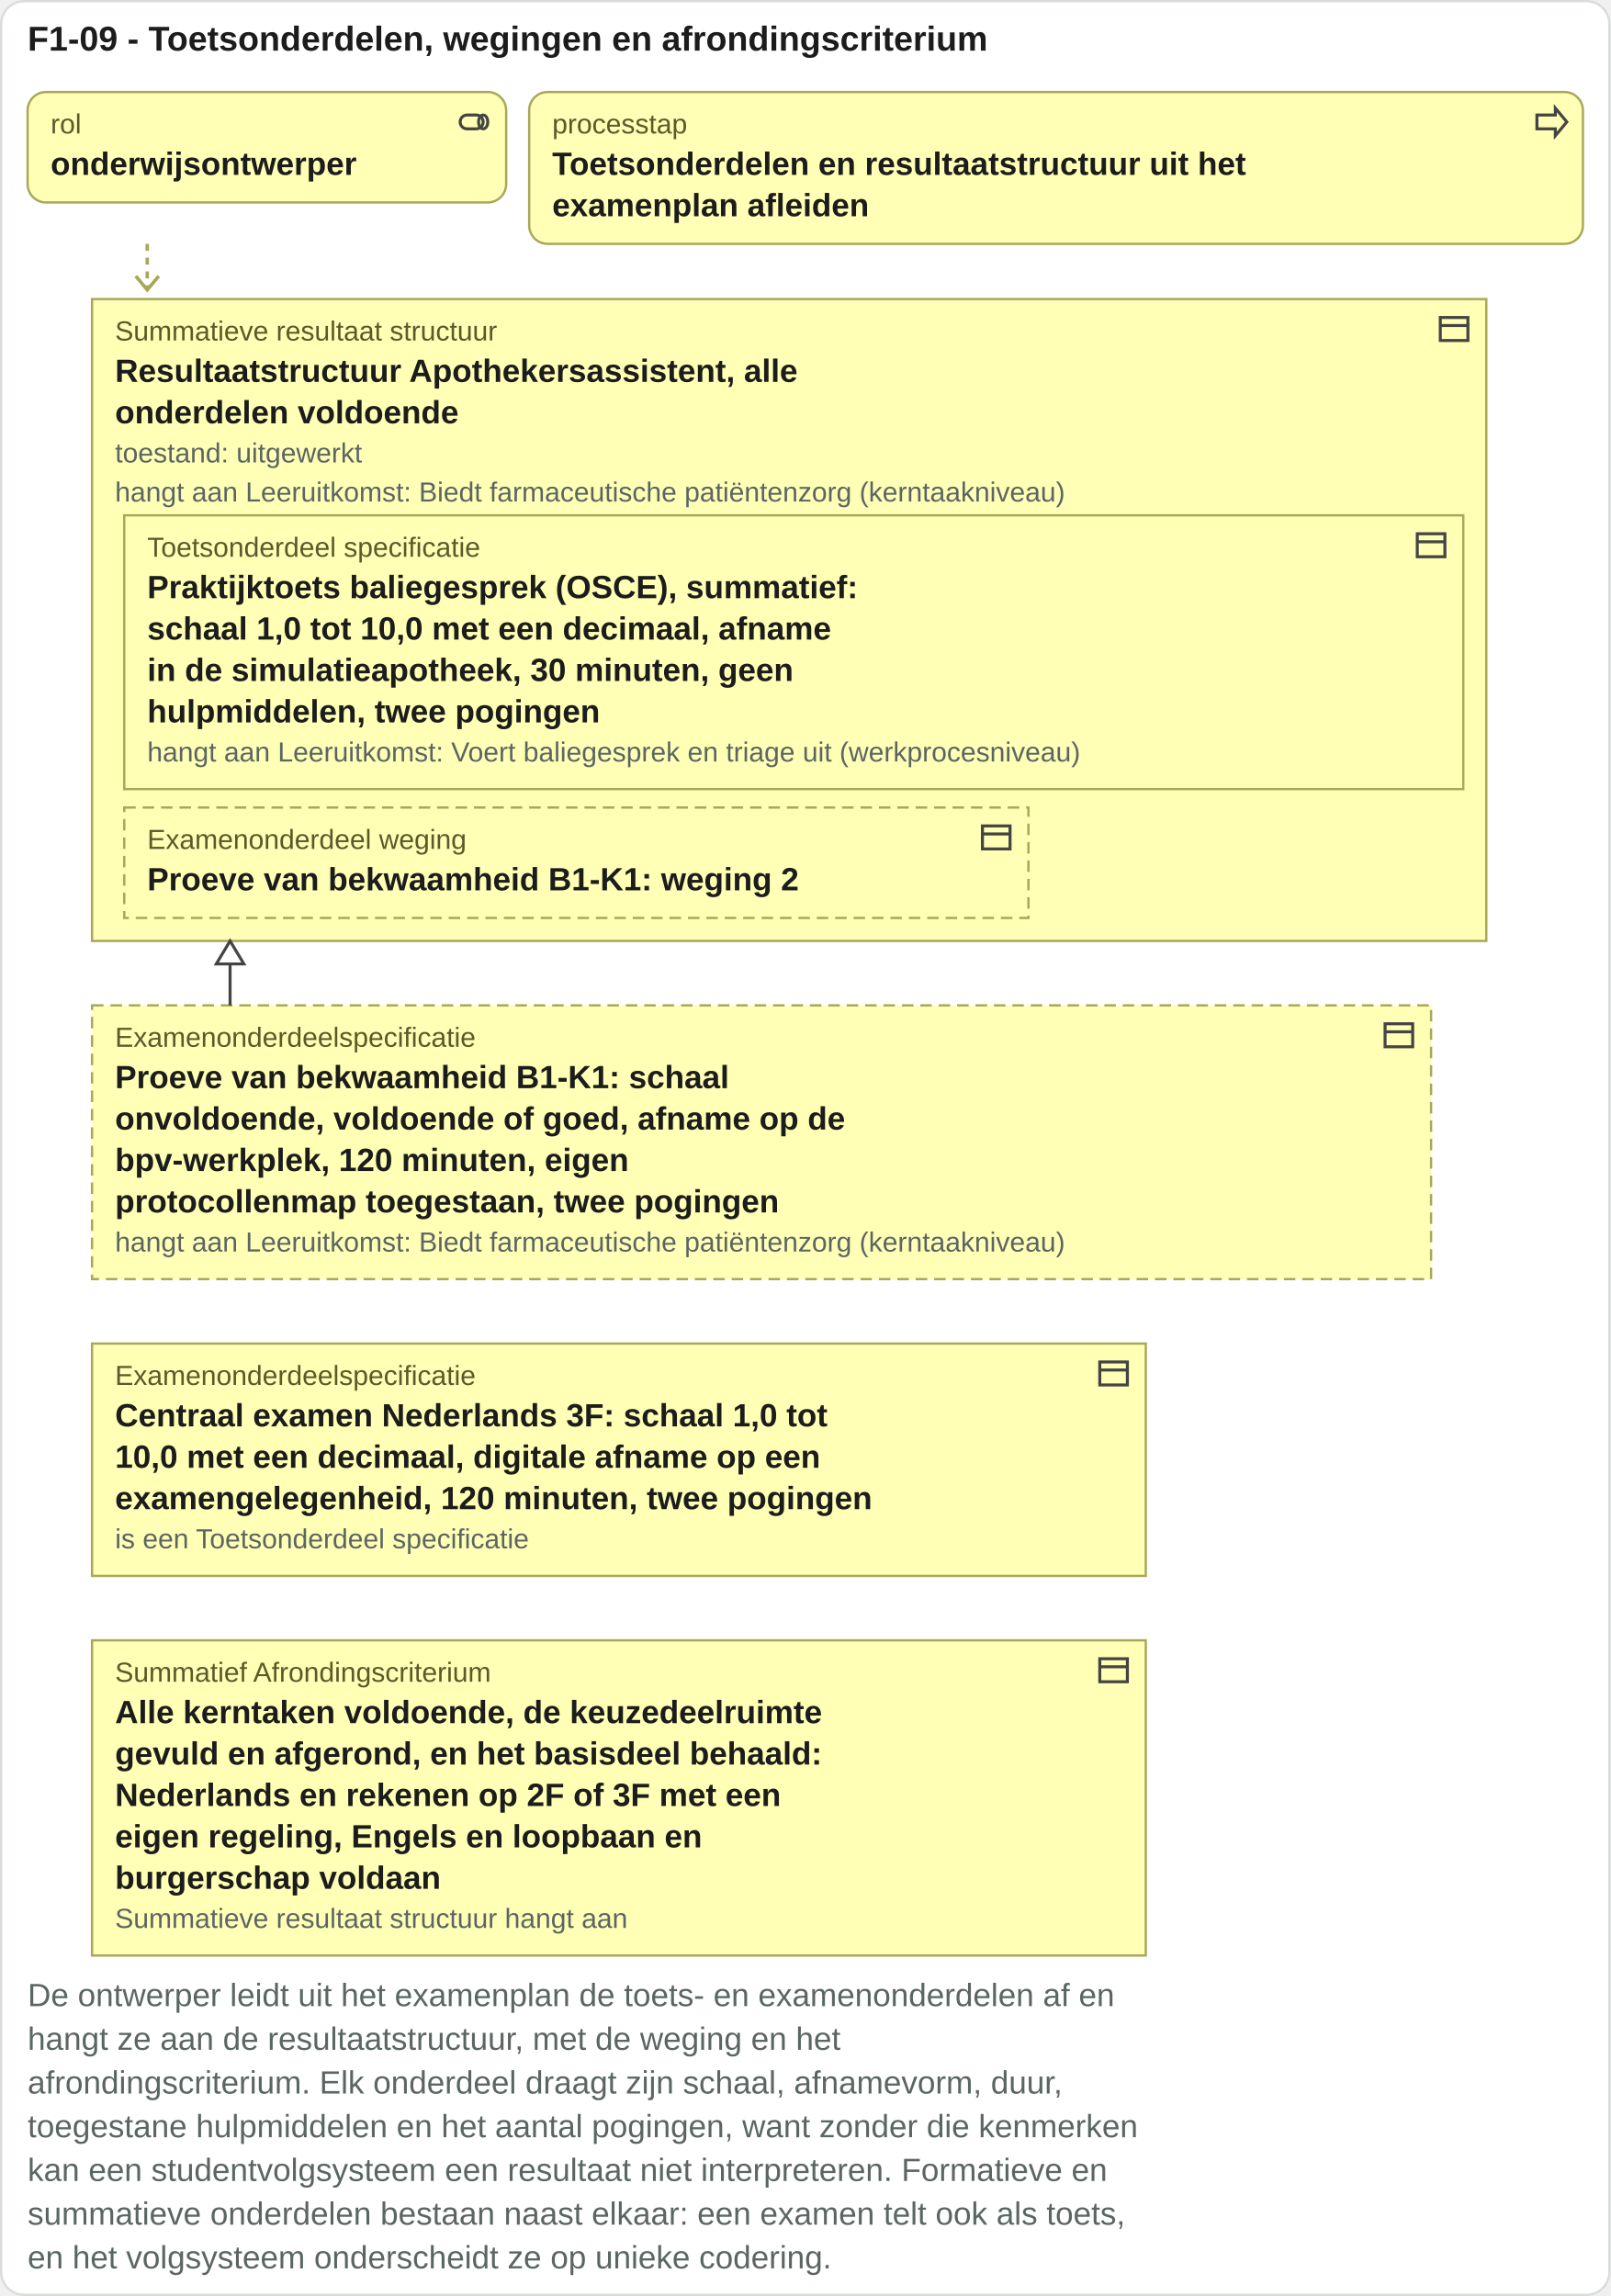
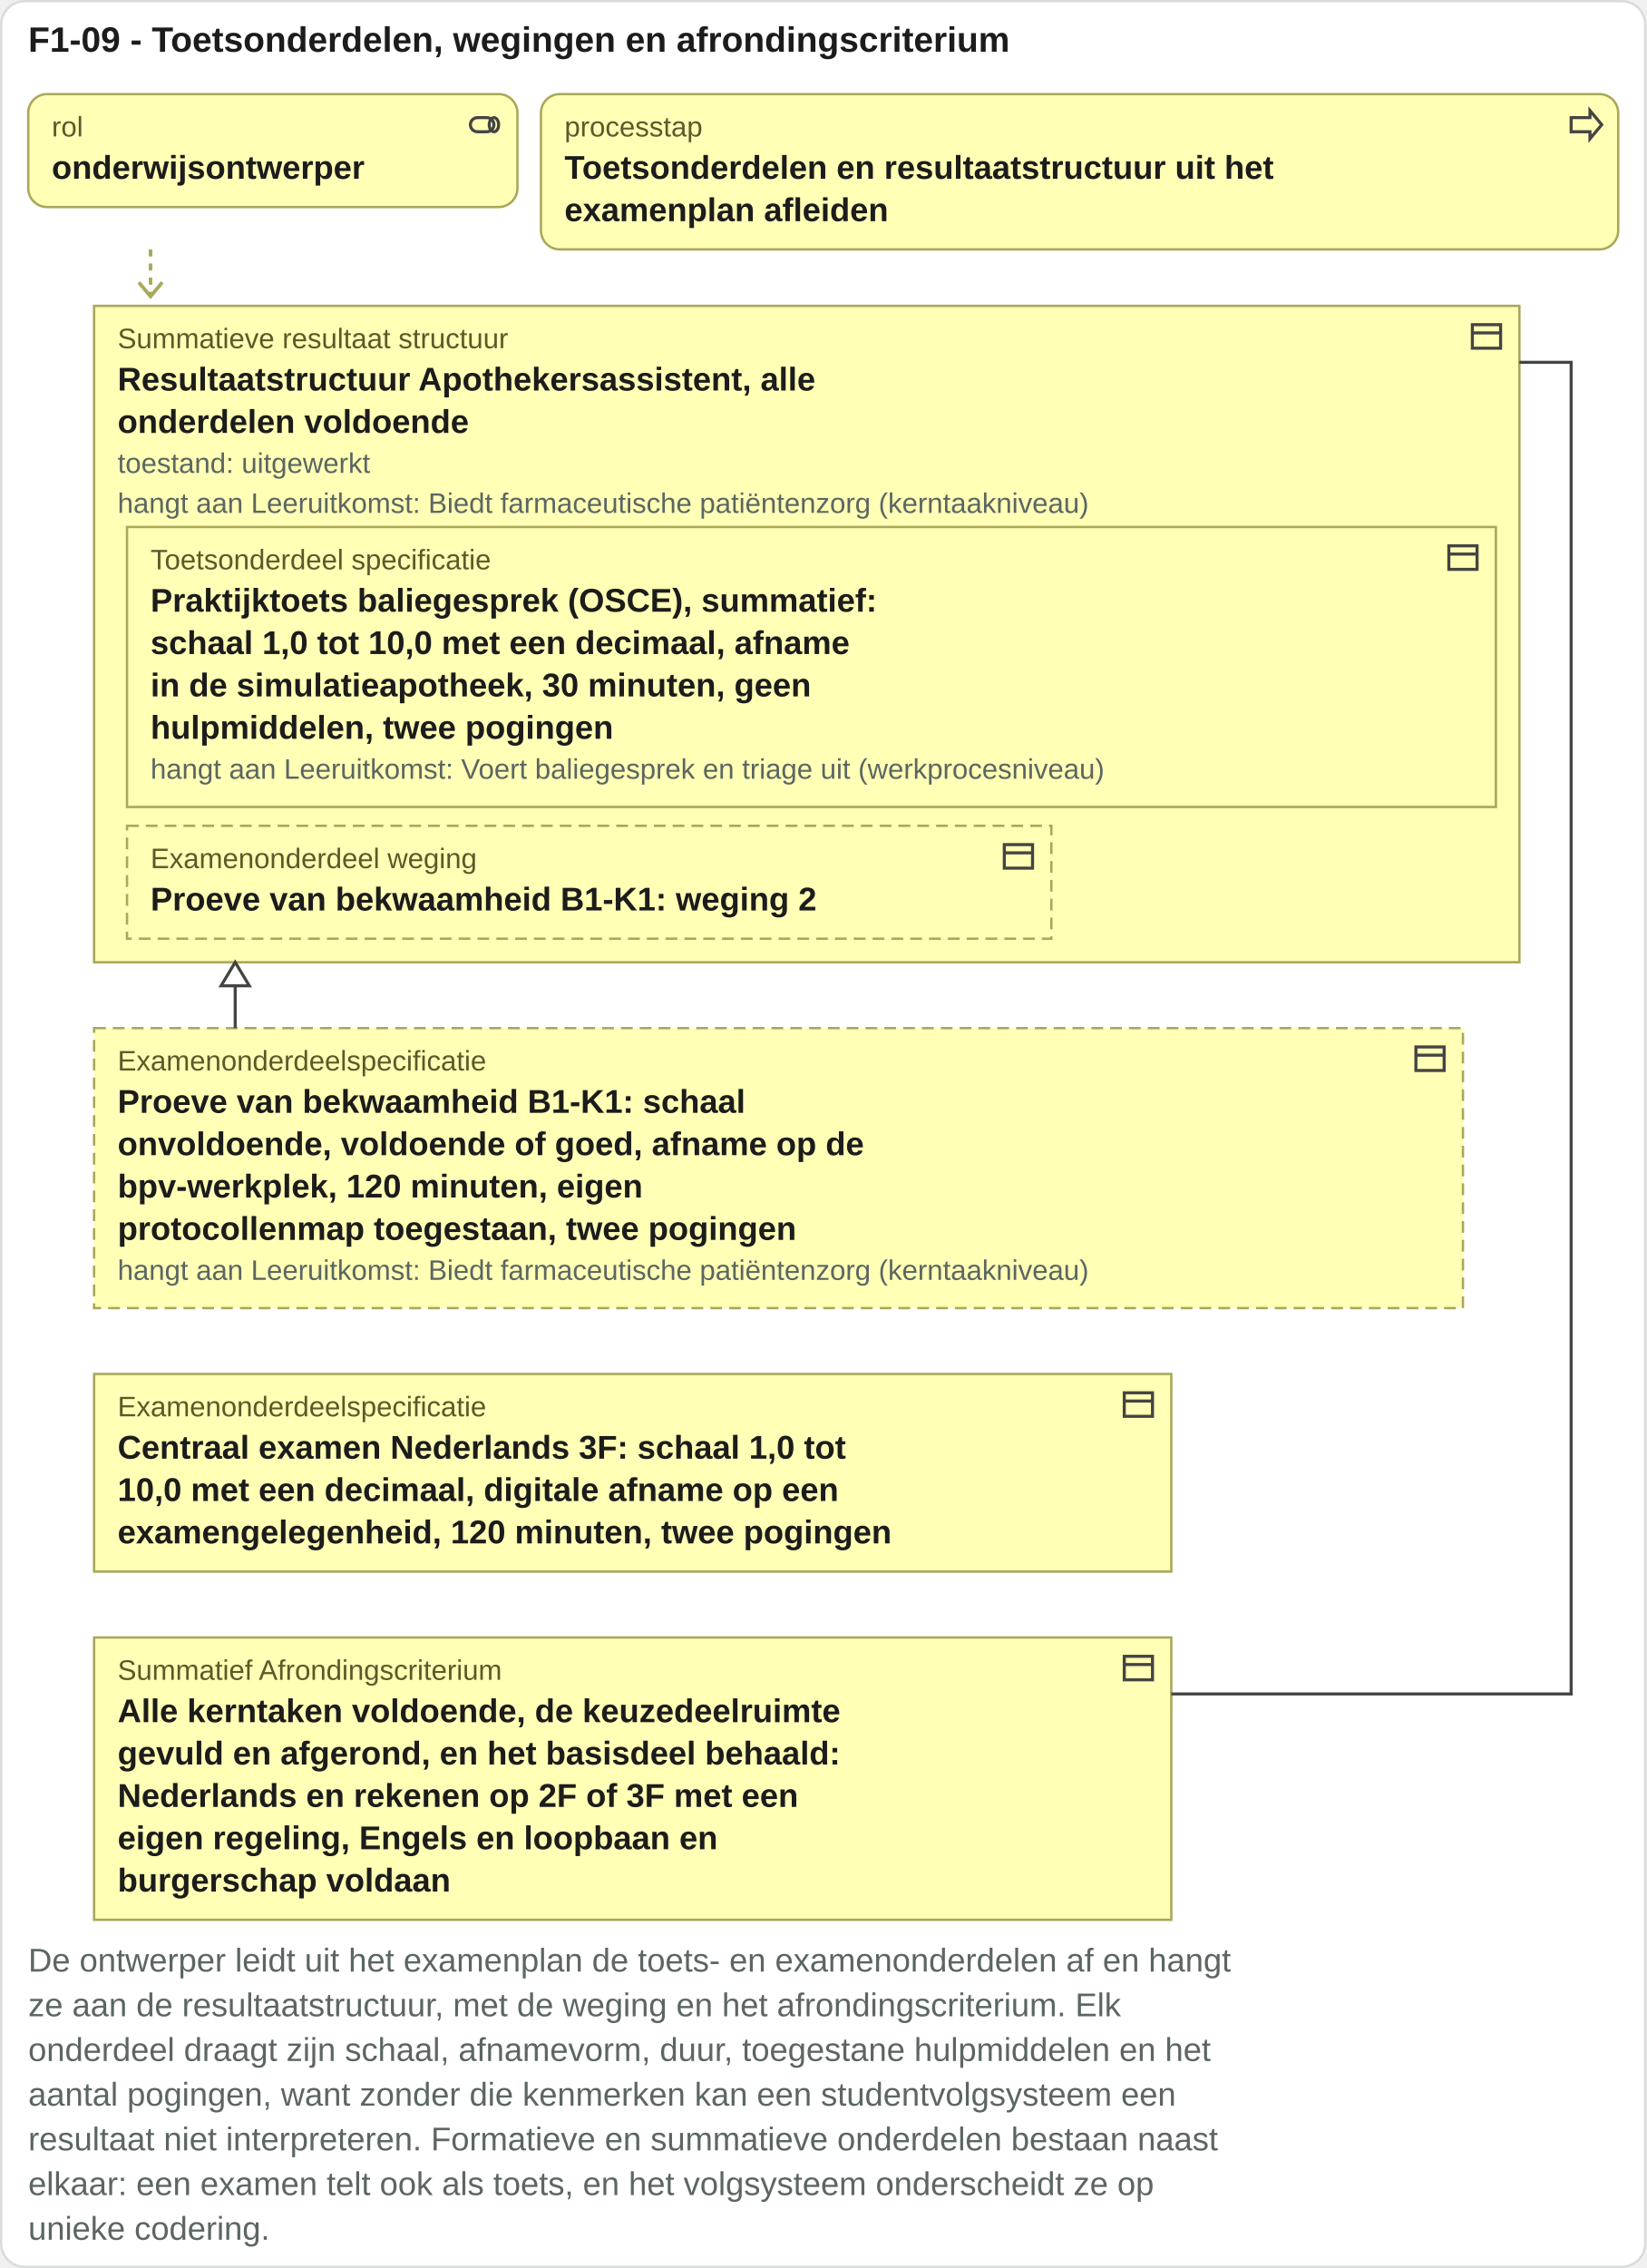
- <svg xmlns="http://www.w3.org/2000/svg" viewBox="0 0 700 998" width="700" height="998">
-   <rect x="0.5" y="0.5" width="699" height="997" rx="10" fill="#ffffff" stroke="#d8ddda" />
+ <svg xmlns="http://www.w3.org/2000/svg" viewBox="0 0 700 964" width="700" height="964">
+   <rect x="0.5" y="0.5" width="699" height="963" rx="10" fill="#ffffff" stroke="#d8ddda" />
  <text x="12" y="22" font-family="Arial, Helvetica, sans-serif" font-size="15" font-weight="bold" fill="#1c1c1c" text-anchor="start">F1-09 - Toetsonderdelen, wegingen en afrondingscriterium</text>
  <rect x="12" y="40" width="208" height="48" rx="8" fill="#ffffb5" stroke="#a8a85a" />
  <g transform="translate(198,45)" fill="none" stroke="#444" stroke-width="1.3">
    <rect x="2" y="5" width="10" height="6" rx="3" />
    <ellipse cx="12" cy="8" rx="2" ry="3" />
  </g>
  <text x="22" y="58" font-family="Arial, Helvetica, sans-serif" font-size="12" fill="#5a5a2a" text-anchor="start">rol</text>
  <text x="22" y="76" font-family="Arial, Helvetica, sans-serif" font-size="14" font-weight="bold" fill="#1c1c1c" text-anchor="start">onderwijsontwerper</text>
  <rect x="230" y="40" width="458" height="66" rx="8" fill="#ffffb5" stroke="#a8a85a" />
  <g transform="translate(666,45)" fill="none" stroke="#444" stroke-width="1.3">
    <path d="M2 5h8V2l5 6-5 6v-3H2z" />
  </g>
  <text x="240" y="58" font-family="Arial, Helvetica, sans-serif" font-size="12" fill="#5a5a2a" text-anchor="start">processtap</text>
  <text x="240" y="76" font-family="Arial, Helvetica, sans-serif" font-size="14" font-weight="bold" fill="#1c1c1c" text-anchor="start">Toetsonderdelen en resultaatstructuur uit het</text>
  <text x="240" y="94" font-family="Arial, Helvetica, sans-serif" font-size="14" font-weight="bold" fill="#1c1c1c" text-anchor="start">examenplan afleiden</text>
  <path d="M64 106 V126" stroke="#a8a85a" stroke-width="1.5" stroke-dasharray="3 3" />
  <path d="M59 120 l5 6 5 -6" fill="none" stroke="#a8a85a" stroke-width="1.5" />
  <rect x="40" y="130" width="606" height="279" rx="0" fill="#ffffb5" stroke="#a8a85a" />
  <g transform="translate(624,135)" fill="none" stroke="#444" stroke-width="1.3">
    <rect x="2" y="3" width="12" height="10" />
    <path d="M2 6.5h12" />
  </g>
  <text x="50" y="148" font-family="Arial, Helvetica, sans-serif" font-size="12" fill="#5a5a2a" text-anchor="start">Summatieve resultaat structuur</text>
  <rect x="54" y="224" width="582" height="119" rx="0" fill="#ffffb5" stroke="#a8a85a" />
  <g transform="translate(614,229)" fill="none" stroke="#444" stroke-width="1.3">
    <rect x="2" y="3" width="12" height="10" />
    <path d="M2 6.5h12" />
  </g>
  <text x="64" y="242" font-family="Arial, Helvetica, sans-serif" font-size="12" fill="#5a5a2a" text-anchor="start">Toetsonderdeel specificatie</text>
  <text x="64" y="260" font-family="Arial, Helvetica, sans-serif" font-size="14" font-weight="bold" fill="#1c1c1c" text-anchor="start">Praktijktoets baliegesprek (OSCE), summatief:</text>
  <text x="64" y="278" font-family="Arial, Helvetica, sans-serif" font-size="14" font-weight="bold" fill="#1c1c1c" text-anchor="start">schaal 1,0 tot 10,0 met een decimaal, afname</text>
  <text x="64" y="296" font-family="Arial, Helvetica, sans-serif" font-size="14" font-weight="bold" fill="#1c1c1c" text-anchor="start">in de simulatieapotheek, 30 minuten, geen</text>
  <text x="64" y="314" font-family="Arial, Helvetica, sans-serif" font-size="14" font-weight="bold" fill="#1c1c1c" text-anchor="start">hulpmiddelen, twee pogingen</text>
  <text x="64" y="331" font-family="Arial, Helvetica, sans-serif" font-size="12" fill="#5b6663" text-anchor="start">hangt aan Leeruitkomst: Voert baliegesprek en triage uit (werkprocesniveau)</text>
  <rect x="54" y="351" width="393" height="48" rx="0" fill="#ffffb5" stroke="#a8a85a" stroke-dasharray="5 3" />
  <g transform="translate(425,356)" fill="none" stroke="#444" stroke-width="1.3">
    <rect x="2" y="3" width="12" height="10" />
    <path d="M2 6.5h12" />
  </g>
  <text x="64" y="369" font-family="Arial, Helvetica, sans-serif" font-size="12" fill="#5a5a2a" text-anchor="start">Examenonderdeel weging</text>
  <text x="64" y="387" font-family="Arial, Helvetica, sans-serif" font-size="14" font-weight="bold" fill="#1c1c1c" text-anchor="start">Proeve van bekwaamheid B1-K1: weging 2</text>
  <text x="50" y="166" font-family="Arial, Helvetica, sans-serif" font-size="14" font-weight="bold" fill="#1c1c1c" text-anchor="start">Resultaatstructuur Apothekersassistent, alle</text>
  <text x="50" y="184" font-family="Arial, Helvetica, sans-serif" font-size="14" font-weight="bold" fill="#1c1c1c" text-anchor="start">onderdelen voldoende</text>
  <text x="50" y="201" font-family="Arial, Helvetica, sans-serif" font-size="12" fill="#5b6663" text-anchor="start">toestand: uitgewerkt</text>
  <text x="50" y="218" font-family="Arial, Helvetica, sans-serif" font-size="12" fill="#5b6663" text-anchor="start">hangt aan Leeruitkomst: Biedt farmaceutische patiëntenzorg (kerntaakniveau)</text>
  <rect x="40" y="437" width="582" height="119" rx="0" fill="#ffffb5" stroke="#a8a85a" stroke-dasharray="5 3" />
  <g transform="translate(600,442)" fill="none" stroke="#444" stroke-width="1.3">
    <rect x="2" y="3" width="12" height="10" />
    <path d="M2 6.5h12" />
  </g>
  <text x="50" y="455" font-family="Arial, Helvetica, sans-serif" font-size="12" fill="#5a5a2a" text-anchor="start">Examenonderdeelspecificatie</text>
  <text x="50" y="473" font-family="Arial, Helvetica, sans-serif" font-size="14" font-weight="bold" fill="#1c1c1c" text-anchor="start">Proeve van bekwaamheid B1-K1: schaal</text>
  <text x="50" y="491" font-family="Arial, Helvetica, sans-serif" font-size="14" font-weight="bold" fill="#1c1c1c" text-anchor="start">onvoldoende, voldoende of goed, afname op de</text>
  <text x="50" y="509" font-family="Arial, Helvetica, sans-serif" font-size="14" font-weight="bold" fill="#1c1c1c" text-anchor="start">bpv-werkplek, 120 minuten, eigen</text>
  <text x="50" y="527" font-family="Arial, Helvetica, sans-serif" font-size="14" font-weight="bold" fill="#1c1c1c" text-anchor="start">protocollenmap toegestaan, twee pogingen</text>
  <text x="50" y="544" font-family="Arial, Helvetica, sans-serif" font-size="12" fill="#5b6663" text-anchor="start">hangt aan Leeruitkomst: Biedt farmaceutische patiëntenzorg (kerntaakniveau)</text>
-   <rect x="40" y="584" width="458" height="101" rx="0" fill="#ffffb5" stroke="#a8a85a" />
+   <rect x="40" y="584" width="458" height="84" rx="0" fill="#ffffb5" stroke="#a8a85a" />
  <g transform="translate(476,589)" fill="none" stroke="#444" stroke-width="1.3">
    <rect x="2" y="3" width="12" height="10" />
    <path d="M2 6.5h12" />
  </g>
  <text x="50" y="602" font-family="Arial, Helvetica, sans-serif" font-size="12" fill="#5a5a2a" text-anchor="start">Examenonderdeelspecificatie</text>
  <text x="50" y="620" font-family="Arial, Helvetica, sans-serif" font-size="14" font-weight="bold" fill="#1c1c1c" text-anchor="start">Centraal examen Nederlands 3F: schaal 1,0 tot</text>
  <text x="50" y="638" font-family="Arial, Helvetica, sans-serif" font-size="14" font-weight="bold" fill="#1c1c1c" text-anchor="start">10,0 met een decimaal, digitale afname op een</text>
  <text x="50" y="656" font-family="Arial, Helvetica, sans-serif" font-size="14" font-weight="bold" fill="#1c1c1c" text-anchor="start">examengelegenheid, 120 minuten, twee pogingen</text>
-   <text x="50" y="673" font-family="Arial, Helvetica, sans-serif" font-size="12" fill="#5b6663" text-anchor="start">is een Toetsonderdeel specificatie</text>
-   <rect x="40" y="713" width="458" height="137" rx="0" fill="#ffffb5" stroke="#a8a85a" />
-   <g transform="translate(476,718)" fill="none" stroke="#444" stroke-width="1.3">
+   <rect x="40" y="696" width="458" height="120" rx="0" fill="#ffffb5" stroke="#a8a85a" />
+   <g transform="translate(476,701)" fill="none" stroke="#444" stroke-width="1.3">
    <rect x="2" y="3" width="12" height="10" />
    <path d="M2 6.5h12" />
  </g>
-   <text x="50" y="731" font-family="Arial, Helvetica, sans-serif" font-size="12" fill="#5a5a2a" text-anchor="start">Summatief Afrondingscriterium</text>
-   <text x="50" y="749" font-family="Arial, Helvetica, sans-serif" font-size="14" font-weight="bold" fill="#1c1c1c" text-anchor="start">Alle kerntaken voldoende, de keuzedeelruimte</text>
-   <text x="50" y="767" font-family="Arial, Helvetica, sans-serif" font-size="14" font-weight="bold" fill="#1c1c1c" text-anchor="start">gevuld en afgerond, en het basisdeel behaald:</text>
-   <text x="50" y="785" font-family="Arial, Helvetica, sans-serif" font-size="14" font-weight="bold" fill="#1c1c1c" text-anchor="start">Nederlands en rekenen op 2F of 3F met een</text>
-   <text x="50" y="803" font-family="Arial, Helvetica, sans-serif" font-size="14" font-weight="bold" fill="#1c1c1c" text-anchor="start">eigen regeling, Engels en loopbaan en</text>
-   <text x="50" y="821" font-family="Arial, Helvetica, sans-serif" font-size="14" font-weight="bold" fill="#1c1c1c" text-anchor="start">burgerschap voldaan</text>
-   <text x="50" y="838" font-family="Arial, Helvetica, sans-serif" font-size="12" fill="#5b6663" text-anchor="start">Summatieve resultaat structuur hangt aan</text>
+   <text x="50" y="714" font-family="Arial, Helvetica, sans-serif" font-size="12" fill="#5a5a2a" text-anchor="start">Summatief Afrondingscriterium</text>
+   <text x="50" y="732" font-family="Arial, Helvetica, sans-serif" font-size="14" font-weight="bold" fill="#1c1c1c" text-anchor="start">Alle kerntaken voldoende, de keuzedeelruimte</text>
+   <text x="50" y="750" font-family="Arial, Helvetica, sans-serif" font-size="14" font-weight="bold" fill="#1c1c1c" text-anchor="start">gevuld en afgerond, en het basisdeel behaald:</text>
+   <text x="50" y="768" font-family="Arial, Helvetica, sans-serif" font-size="14" font-weight="bold" fill="#1c1c1c" text-anchor="start">Nederlands en rekenen op 2F of 3F met een</text>
+   <text x="50" y="786" font-family="Arial, Helvetica, sans-serif" font-size="14" font-weight="bold" fill="#1c1c1c" text-anchor="start">eigen regeling, Engels en loopbaan en</text>
+   <text x="50" y="804" font-family="Arial, Helvetica, sans-serif" font-size="14" font-weight="bold" fill="#1c1c1c" text-anchor="start">burgerschap voldaan</text>
  <path d="M100 409V437" stroke="#444" stroke-width="1.3" fill="none" />
  <path d="M100 409l-6 10h12z" fill="#ffffff" stroke="#444" stroke-width="1.3" />
-   <text x="12" y="872" font-family="Arial, Helvetica, sans-serif" font-size="14" fill="#5b6663" text-anchor="start">De ontwerper leidt uit het examenplan de toets- en examenonderdelen af en</text>
-   <text x="12" y="891" font-family="Arial, Helvetica, sans-serif" font-size="14" fill="#5b6663" text-anchor="start">hangt ze aan de resultaatstructuur, met de weging en het</text>
-   <text x="12" y="910" font-family="Arial, Helvetica, sans-serif" font-size="14" fill="#5b6663" text-anchor="start">afrondingscriterium. Elk onderdeel draagt zijn schaal, afnamevorm, duur,</text>
-   <text x="12" y="929" font-family="Arial, Helvetica, sans-serif" font-size="14" fill="#5b6663" text-anchor="start">toegestane hulpmiddelen en het aantal pogingen, want zonder die kenmerken</text>
-   <text x="12" y="948" font-family="Arial, Helvetica, sans-serif" font-size="14" fill="#5b6663" text-anchor="start">kan een studentvolgsysteem een resultaat niet interpreteren. Formatieve en</text>
-   <text x="12" y="967" font-family="Arial, Helvetica, sans-serif" font-size="14" fill="#5b6663" text-anchor="start">summatieve onderdelen bestaan naast elkaar: een examen telt ook als toets,</text>
-   <text x="12" y="986" font-family="Arial, Helvetica, sans-serif" font-size="14" fill="#5b6663" text-anchor="start">en het volgsysteem onderscheidt ze op unieke codering.</text>
+   <path d="M498 720H668V154H646" stroke="#444" stroke-width="1.3" fill="none" />
+   <text x="12" y="838" font-family="Arial, Helvetica, sans-serif" font-size="14" fill="#5b6663" text-anchor="start">De ontwerper leidt uit het examenplan de toets- en examenonderdelen af en hangt</text>
+   <text x="12" y="857" font-family="Arial, Helvetica, sans-serif" font-size="14" fill="#5b6663" text-anchor="start">ze aan de resultaatstructuur, met de weging en het afrondingscriterium. Elk</text>
+   <text x="12" y="876" font-family="Arial, Helvetica, sans-serif" font-size="14" fill="#5b6663" text-anchor="start">onderdeel draagt zijn schaal, afnamevorm, duur, toegestane hulpmiddelen en het</text>
+   <text x="12" y="895" font-family="Arial, Helvetica, sans-serif" font-size="14" fill="#5b6663" text-anchor="start">aantal pogingen, want zonder die kenmerken kan een studentvolgsysteem een</text>
+   <text x="12" y="914" font-family="Arial, Helvetica, sans-serif" font-size="14" fill="#5b6663" text-anchor="start">resultaat niet interpreteren. Formatieve en summatieve onderdelen bestaan naast</text>
+   <text x="12" y="933" font-family="Arial, Helvetica, sans-serif" font-size="14" fill="#5b6663" text-anchor="start">elkaar: een examen telt ook als toets, en het volgsysteem onderscheidt ze op</text>
+   <text x="12" y="952" font-family="Arial, Helvetica, sans-serif" font-size="14" fill="#5b6663" text-anchor="start">unieke codering.</text>
</svg>
